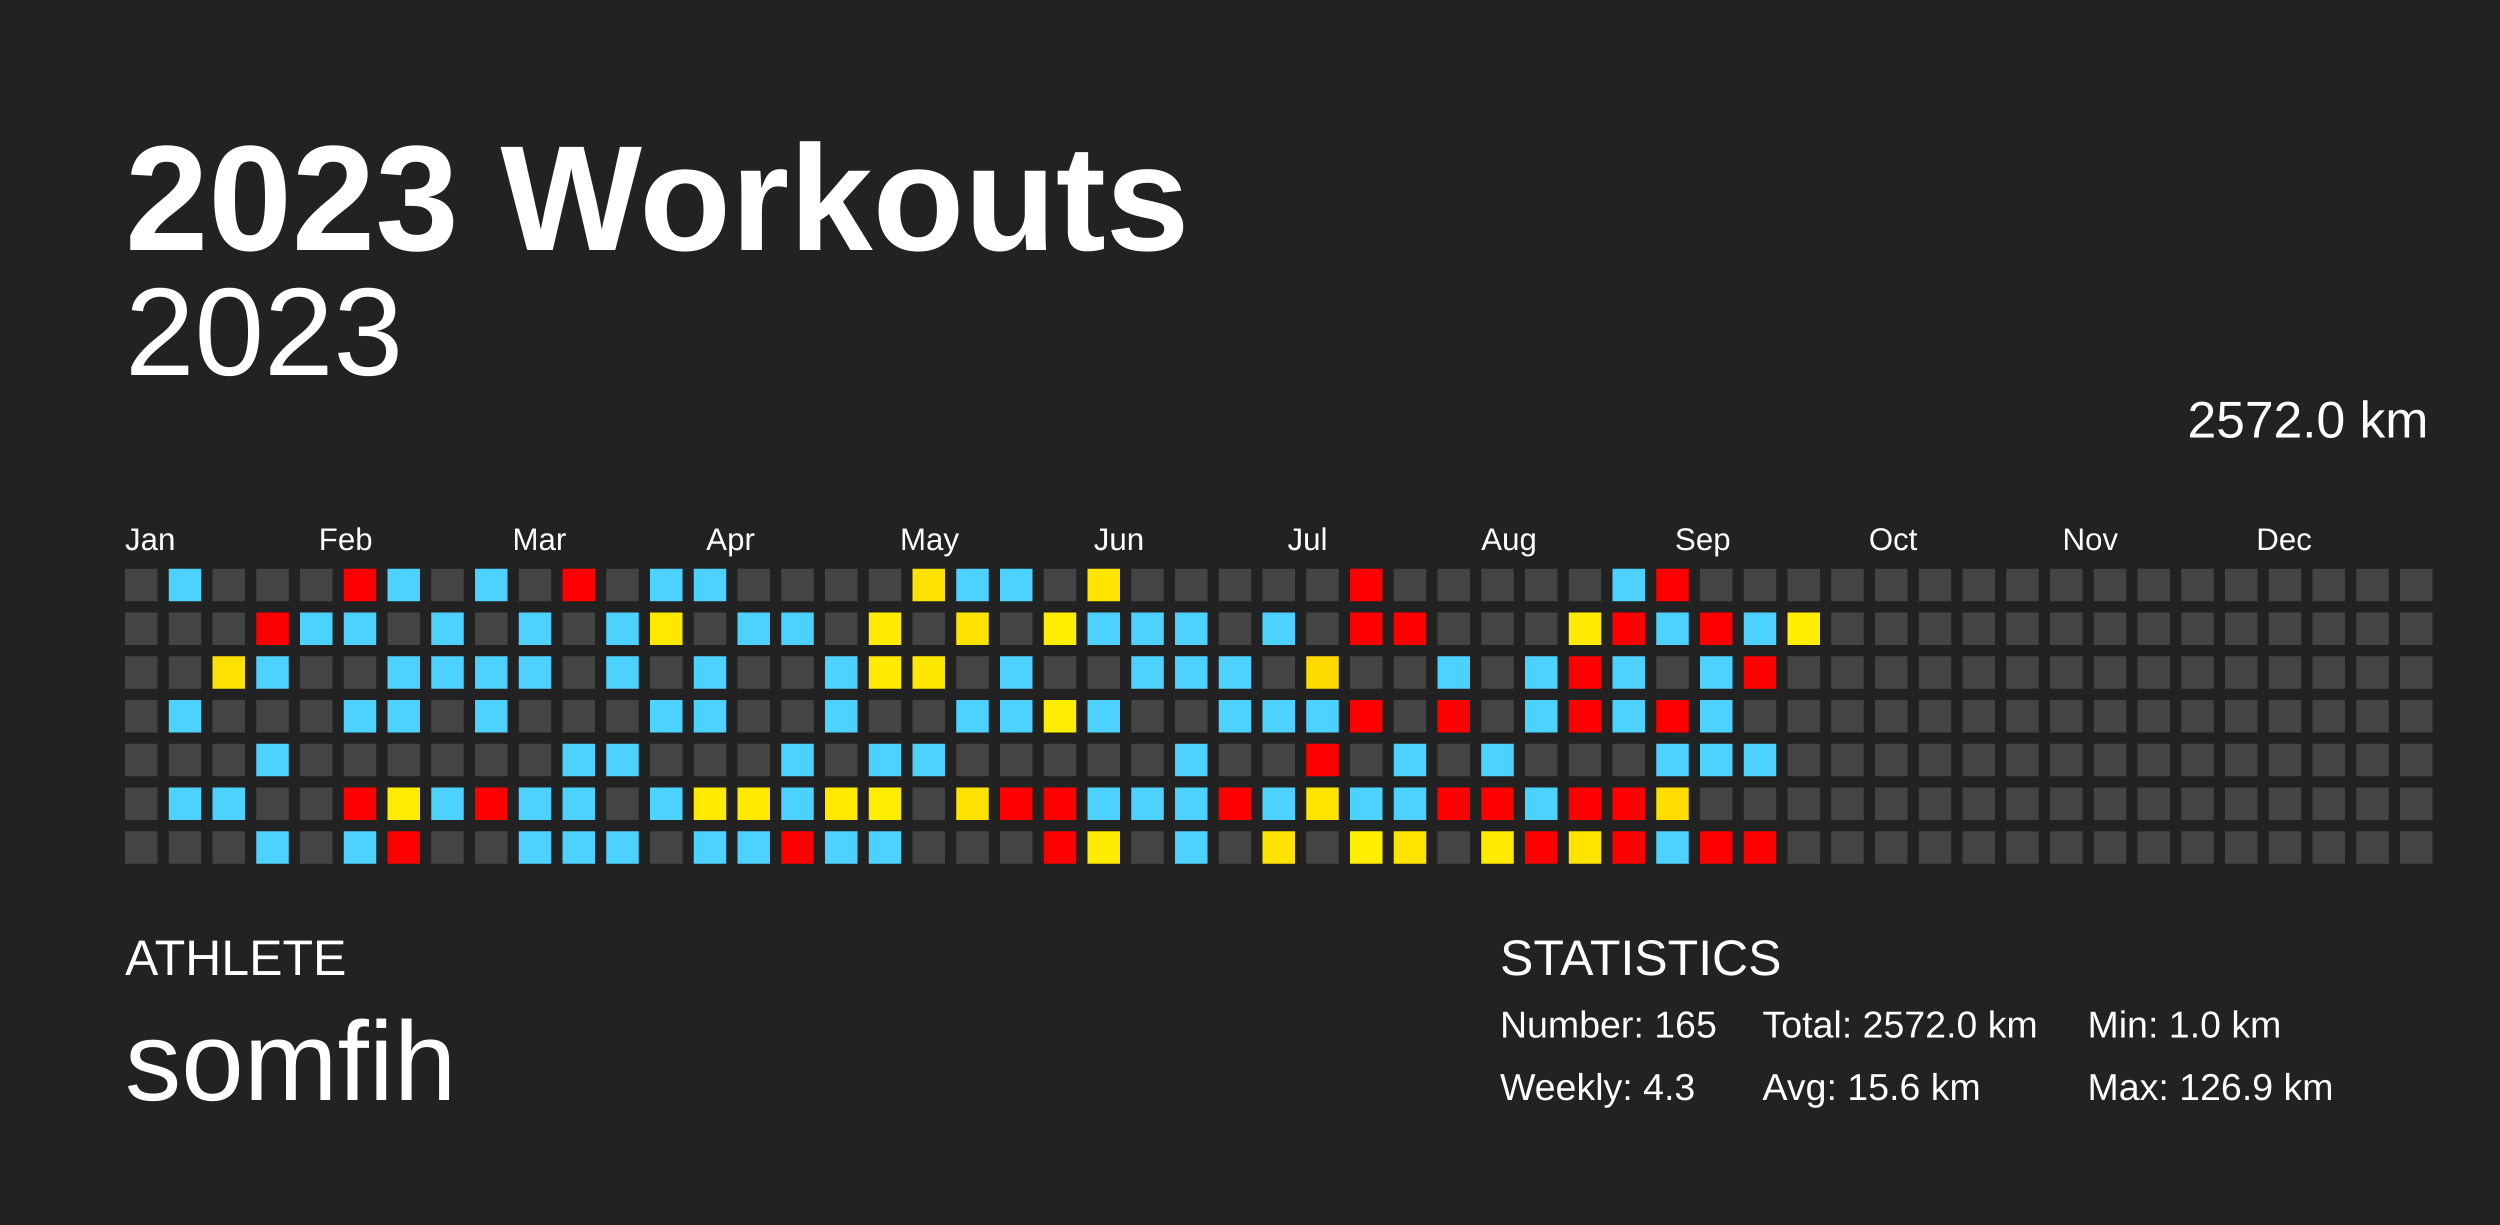
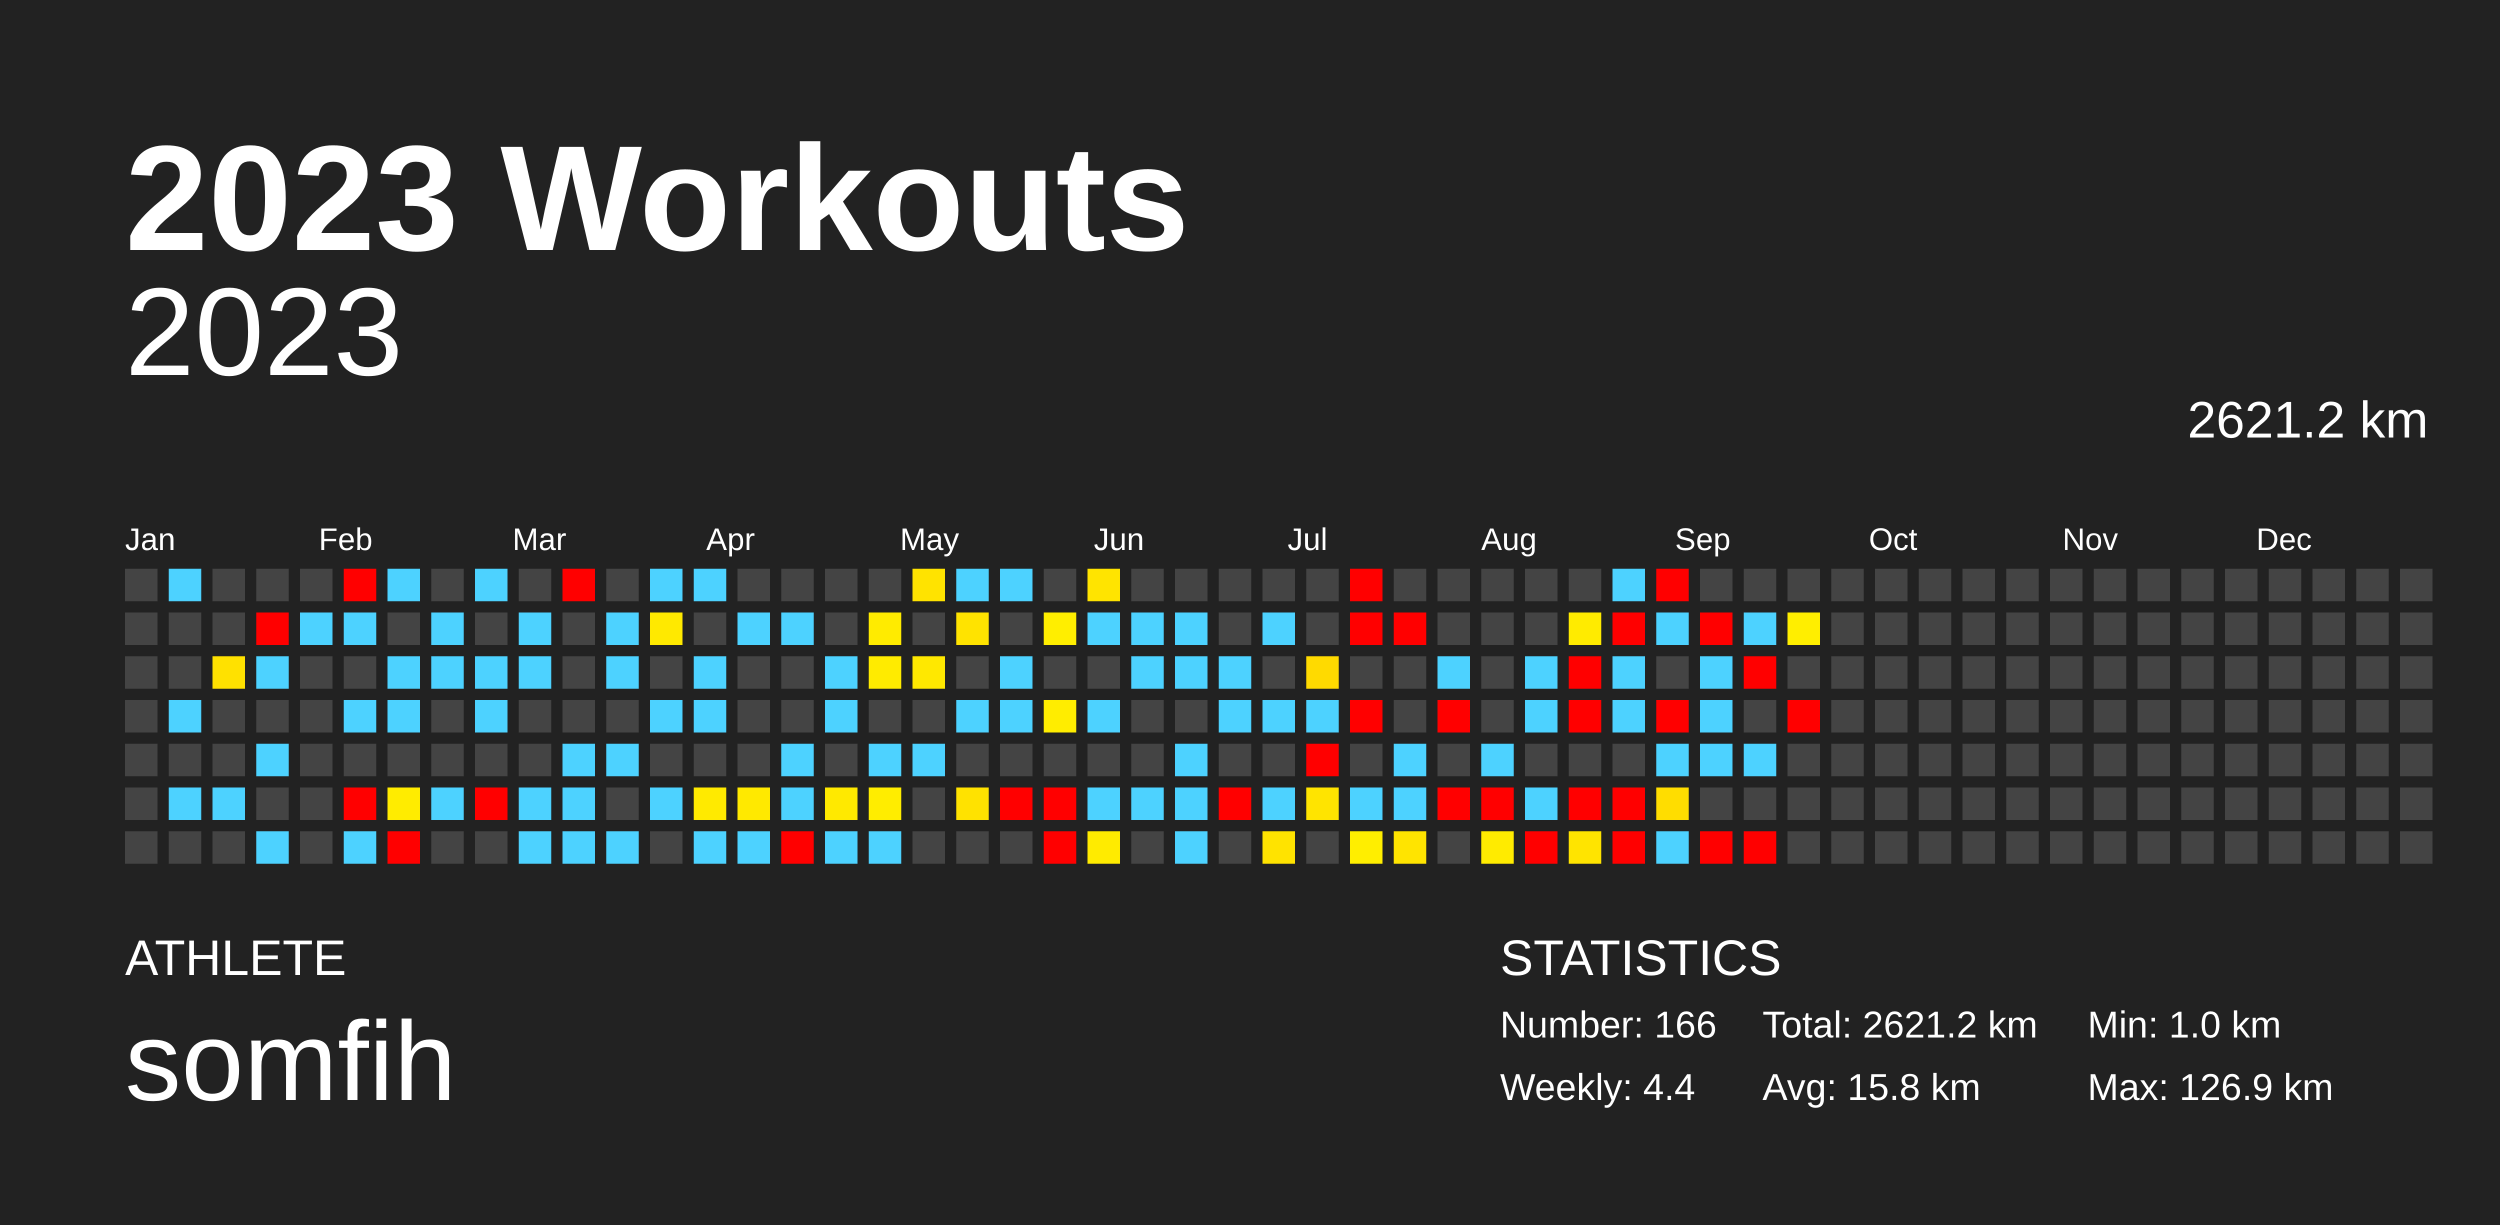
<svg xmlns="http://www.w3.org/2000/svg" baseProfile="full" height="98mm" version="1.1" viewBox="0,0,200,98" width="200mm">
  <defs />
  <rect fill="#222222" height="98" width="200" x="0" y="0" />
  <text fill="#FFFFFF" style="font-size:12px; font-family:Arial; font-weight:bold;" x="10" y="20">2023 Workouts</text>
  <text fill="#FFFFFF" style="font-size:4px; font-family:Arial" x="10" y="78">ATHLETE</text>
  <text fill="#FFFFFF" style="font-size:9px; font-family:Arial" x="10" y="88">somfih</text>
  <text fill="#FFFFFF" style="font-size:4px; font-family:Arial" x="120" y="78">STATISTICS</text>
-   <text fill="#FFFFFF" style="font-size:3px; font-family:Arial" x="120" y="83">Number: 165</text>
-   <text fill="#FFFFFF" style="font-size:3px; font-family:Arial" x="120" y="88">Weekly: 4.3</text>
-   <text fill="#FFFFFF" style="font-size:3px; font-family:Arial" x="141" y="83">Total: 2572.0 km</text>
-   <text fill="#FFFFFF" style="font-size:3px; font-family:Arial" x="141" y="88">Avg: 15.6 km</text>
+   <text fill="#FFFFFF" style="font-size:3px; font-family:Arial" x="120" y="83">Number: 166</text>
+   <text fill="#FFFFFF" style="font-size:3px; font-family:Arial" x="120" y="88">Weekly: 4.4</text>
+   <text fill="#FFFFFF" style="font-size:3px; font-family:Arial" x="141" y="83">Total: 2621.2 km</text>
+   <text fill="#FFFFFF" style="font-size:3px; font-family:Arial" x="141" y="88">Avg: 15.8 km</text>
  <text fill="#FFFFFF" style="font-size:3px; font-family:Arial" x="167" y="83">Min: 1.0 km</text>
  <text fill="#FFFFFF" style="font-size:3px; font-family:Arial" x="167" y="88">Max: 126.9 km</text>
  <text alignment-baseline="hanging" fill="#FFFFFF" style="font-size:10.0px; font-family:Arial;" x="10" y="30">2023</text>
-   <text alignment-baseline="hanging" fill="#FFFFFF" style="font-size:4.125px; font-family:Arial;" x="175" y="35">2572.0 km</text>
+   <text alignment-baseline="hanging" fill="#FFFFFF" style="font-size:4.125px; font-family:Arial;" x="175" y="35">2621.2 km</text>
  <text fill="#FFFFFF" style="font-size:2.5px; font-family:Arial" x="10.0" y="44">Jan</text>
  <text fill="#FFFFFF" style="font-size:2.5px; font-family:Arial" x="25.5" y="44">Feb</text>
  <text fill="#FFFFFF" style="font-size:2.5px; font-family:Arial" x="41.0" y="44">Mar</text>
  <text fill="#FFFFFF" style="font-size:2.5px; font-family:Arial" x="56.5" y="44">Apr</text>
  <text fill="#FFFFFF" style="font-size:2.5px; font-family:Arial" x="72.0" y="44">May</text>
  <text fill="#FFFFFF" style="font-size:2.5px; font-family:Arial" x="87.5" y="44">Jun</text>
  <text fill="#FFFFFF" style="font-size:2.5px; font-family:Arial" x="103.0" y="44">Jul</text>
  <text fill="#FFFFFF" style="font-size:2.5px; font-family:Arial" x="118.5" y="44">Aug</text>
  <text fill="#FFFFFF" style="font-size:2.5px; font-family:Arial" x="134.0" y="44">Sep</text>
  <text fill="#FFFFFF" style="font-size:2.5px; font-family:Arial" x="149.5" y="44">Oct</text>
  <text fill="#FFFFFF" style="font-size:2.5px; font-family:Arial" x="165.0" y="44">Nov</text>
  <text fill="#FFFFFF" style="font-size:2.5px; font-family:Arial" x="180.5" y="44">Dec</text>
  <rect fill="#444444" height="2.6" width="2.6" x="10.0" y="45.5" />
  <rect fill="#444444" height="2.6" width="2.6" x="10.0" y="49.0" />
  <rect fill="#444444" height="2.6" width="2.6" x="10.0" y="52.5" />
  <rect fill="#444444" height="2.6" width="2.6" x="10.0" y="56.0" />
  <rect fill="#444444" height="2.6" width="2.6" x="10.0" y="59.5" />
  <rect fill="#444444" height="2.6" width="2.6" x="10.0" y="63.0" />
  <rect fill="#444444" height="2.6" width="2.6" x="10.0" y="66.5" />
  <rect fill="#4dd2ff" height="2.6" width="2.6" x="13.5" y="45.5" />
  <rect fill="#444444" height="2.6" width="2.6" x="13.5" y="49.0" />
  <rect fill="#444444" height="2.6" width="2.6" x="13.5" y="52.5" />
  <rect fill="#4dd2ff" height="2.6" width="2.6" x="13.5" y="56.0" />
  <rect fill="#444444" height="2.6" width="2.6" x="13.5" y="59.5" />
  <rect fill="#4dd2ff" height="2.6" width="2.6" x="13.5" y="63.0" />
  <rect fill="#444444" height="2.6" width="2.6" x="13.5" y="66.5" />
  <rect fill="#444444" height="2.6" width="2.6" x="17.0" y="45.5" />
  <rect fill="#444444" height="2.6" width="2.6" x="17.0" y="49.0" />
  <rect fill="#ffe100" height="2.6" width="2.6" x="17.0" y="52.5" />
  <rect fill="#444444" height="2.6" width="2.6" x="17.0" y="56.0" />
  <rect fill="#444444" height="2.6" width="2.6" x="17.0" y="59.5" />
  <rect fill="#4dd2ff" height="2.6" width="2.6" x="17.0" y="63.0" />
  <rect fill="#444444" height="2.6" width="2.6" x="17.0" y="66.5" />
  <rect fill="#444444" height="2.6" width="2.6" x="20.5" y="45.5" />
  <rect fill="red" height="2.6" width="2.6" x="20.5" y="49.0" />
  <rect fill="#4dd2ff" height="2.6" width="2.6" x="20.5" y="52.5" />
  <rect fill="#444444" height="2.6" width="2.6" x="20.5" y="56.0" />
  <rect fill="#4dd2ff" height="2.6" width="2.6" x="20.5" y="59.5" />
  <rect fill="#444444" height="2.6" width="2.6" x="20.5" y="63.0" />
  <rect fill="#4dd2ff" height="2.6" width="2.6" x="20.5" y="66.5" />
  <rect fill="#444444" height="2.6" width="2.6" x="24.0" y="45.5" />
  <rect fill="#4dd2ff" height="2.6" width="2.6" x="24.0" y="49.0" />
  <rect fill="#444444" height="2.6" width="2.6" x="24.0" y="52.5" />
  <rect fill="#444444" height="2.6" width="2.6" x="24.0" y="56.0" />
  <rect fill="#444444" height="2.6" width="2.6" x="24.0" y="59.5" />
  <rect fill="#444444" height="2.6" width="2.6" x="24.0" y="63.0" />
  <rect fill="#444444" height="2.6" width="2.6" x="24.0" y="66.5" />
  <rect fill="red" height="2.6" width="2.6" x="27.5" y="45.5" />
  <rect fill="#4dd2ff" height="2.6" width="2.6" x="27.5" y="49.0" />
  <rect fill="#444444" height="2.6" width="2.6" x="27.5" y="52.5" />
  <rect fill="#4dd2ff" height="2.6" width="2.6" x="27.5" y="56.0" />
  <rect fill="#444444" height="2.6" width="2.6" x="27.5" y="59.5" />
  <rect fill="red" height="2.6" width="2.6" x="27.5" y="63.0" />
  <rect fill="#4dd2ff" height="2.6" width="2.6" x="27.5" y="66.5" />
  <rect fill="#4dd2ff" height="2.6" width="2.6" x="31.0" y="45.5" />
  <rect fill="#444444" height="2.6" width="2.6" x="31.0" y="49.0" />
  <rect fill="#4dd2ff" height="2.6" width="2.6" x="31.0" y="52.5" />
  <rect fill="#4dd2ff" height="2.6" width="2.6" x="31.0" y="56.0" />
  <rect fill="#444444" height="2.6" width="2.6" x="31.0" y="59.5" />
  <rect fill="#ffec00" height="2.6" width="2.6" x="31.0" y="63.0" />
  <rect fill="red" height="2.6" width="2.6" x="31.0" y="66.5" />
  <rect fill="#444444" height="2.6" width="2.6" x="34.5" y="45.5" />
  <rect fill="#4dd2ff" height="2.6" width="2.6" x="34.5" y="49.0" />
  <rect fill="#4dd2ff" height="2.6" width="2.6" x="34.5" y="52.5" />
  <rect fill="#444444" height="2.6" width="2.6" x="34.5" y="56.0" />
  <rect fill="#444444" height="2.6" width="2.6" x="34.5" y="59.5" />
  <rect fill="#4dd2ff" height="2.6" width="2.6" x="34.5" y="63.0" />
  <rect fill="#444444" height="2.6" width="2.6" x="34.5" y="66.5" />
  <rect fill="#4dd2ff" height="2.6" width="2.6" x="38.0" y="45.5" />
  <rect fill="#444444" height="2.6" width="2.6" x="38.0" y="49.0" />
  <rect fill="#4dd2ff" height="2.6" width="2.6" x="38.0" y="52.5" />
  <rect fill="#4dd2ff" height="2.6" width="2.6" x="38.0" y="56.0" />
  <rect fill="#444444" height="2.6" width="2.6" x="38.0" y="59.5" />
  <rect fill="red" height="2.6" width="2.6" x="38.0" y="63.0" />
  <rect fill="#444444" height="2.6" width="2.6" x="38.0" y="66.5" />
  <rect fill="#444444" height="2.6" width="2.6" x="41.5" y="45.5" />
  <rect fill="#4dd2ff" height="2.6" width="2.6" x="41.5" y="49.0" />
  <rect fill="#4dd2ff" height="2.6" width="2.6" x="41.5" y="52.5" />
  <rect fill="#444444" height="2.6" width="2.6" x="41.5" y="56.0" />
  <rect fill="#444444" height="2.6" width="2.6" x="41.5" y="59.5" />
  <rect fill="#4dd2ff" height="2.6" width="2.6" x="41.5" y="63.0" />
  <rect fill="#4dd2ff" height="2.6" width="2.6" x="41.5" y="66.5" />
  <rect fill="red" height="2.6" width="2.6" x="45.0" y="45.5" />
  <rect fill="#444444" height="2.6" width="2.6" x="45.0" y="49.0" />
  <rect fill="#444444" height="2.6" width="2.6" x="45.0" y="52.5" />
  <rect fill="#444444" height="2.6" width="2.6" x="45.0" y="56.0" />
  <rect fill="#4dd2ff" height="2.6" width="2.6" x="45.0" y="59.5" />
  <rect fill="#4dd2ff" height="2.6" width="2.6" x="45.0" y="63.0" />
  <rect fill="#4dd2ff" height="2.6" width="2.6" x="45.0" y="66.5" />
  <rect fill="#444444" height="2.6" width="2.6" x="48.5" y="45.5" />
  <rect fill="#4dd2ff" height="2.6" width="2.6" x="48.5" y="49.0" />
  <rect fill="#4dd2ff" height="2.6" width="2.6" x="48.5" y="52.5" />
  <rect fill="#444444" height="2.6" width="2.6" x="48.5" y="56.0" />
  <rect fill="#4dd2ff" height="2.6" width="2.6" x="48.5" y="59.5" />
  <rect fill="#444444" height="2.6" width="2.6" x="48.5" y="63.0" />
  <rect fill="#4dd2ff" height="2.6" width="2.6" x="48.5" y="66.5" />
  <rect fill="#4dd2ff" height="2.6" width="2.6" x="52.0" y="45.5" />
  <rect fill="#ffe900" height="2.6" width="2.6" x="52.0" y="49.0" />
  <rect fill="#444444" height="2.6" width="2.6" x="52.0" y="52.5" />
  <rect fill="#4dd2ff" height="2.6" width="2.6" x="52.0" y="56.0" />
  <rect fill="#444444" height="2.6" width="2.6" x="52.0" y="59.5" />
  <rect fill="#4dd2ff" height="2.6" width="2.6" x="52.0" y="63.0" />
  <rect fill="#444444" height="2.6" width="2.6" x="52.0" y="66.5" />
  <rect fill="#4dd2ff" height="2.6" width="2.6" x="55.5" y="45.5" />
  <rect fill="#444444" height="2.6" width="2.6" x="55.5" y="49.0" />
  <rect fill="#4dd2ff" height="2.6" width="2.6" x="55.5" y="52.5" />
  <rect fill="#4dd2ff" height="2.6" width="2.6" x="55.5" y="56.0" />
  <rect fill="#444444" height="2.6" width="2.6" x="55.5" y="59.5" />
  <rect fill="#ffea00" height="2.6" width="2.6" x="55.5" y="63.0" />
  <rect fill="#4dd2ff" height="2.6" width="2.6" x="55.5" y="66.5" />
  <rect fill="#444444" height="2.6" width="2.6" x="59.0" y="45.5" />
  <rect fill="#4dd2ff" height="2.6" width="2.6" x="59.0" y="49.0" />
  <rect fill="#444444" height="2.6" width="2.6" x="59.0" y="52.5" />
  <rect fill="#444444" height="2.6" width="2.6" x="59.0" y="56.0" />
  <rect fill="#444444" height="2.6" width="2.6" x="59.0" y="59.5" />
  <rect fill="#ffe900" height="2.6" width="2.6" x="59.0" y="63.0" />
  <rect fill="#4dd2ff" height="2.6" width="2.6" x="59.0" y="66.5" />
  <rect fill="#444444" height="2.6" width="2.6" x="62.5" y="45.5" />
  <rect fill="#4dd2ff" height="2.6" width="2.6" x="62.5" y="49.0" />
  <rect fill="#444444" height="2.6" width="2.6" x="62.5" y="52.5" />
  <rect fill="#444444" height="2.6" width="2.6" x="62.5" y="56.0" />
  <rect fill="#4dd2ff" height="2.6" width="2.6" x="62.5" y="59.5" />
  <rect fill="#4dd2ff" height="2.6" width="2.6" x="62.5" y="63.0" />
  <rect fill="red" height="2.6" width="2.6" x="62.5" y="66.5" />
  <rect fill="#444444" height="2.6" width="2.6" x="66.0" y="45.5" />
  <rect fill="#444444" height="2.6" width="2.6" x="66.0" y="49.0" />
  <rect fill="#4dd2ff" height="2.6" width="2.6" x="66.0" y="52.5" />
  <rect fill="#4dd2ff" height="2.6" width="2.6" x="66.0" y="56.0" />
  <rect fill="#444444" height="2.6" width="2.6" x="66.0" y="59.5" />
  <rect fill="#ffe900" height="2.6" width="2.6" x="66.0" y="63.0" />
  <rect fill="#4dd2ff" height="2.6" width="2.6" x="66.0" y="66.5" />
  <rect fill="#444444" height="2.6" width="2.6" x="69.5" y="45.5" />
  <rect fill="#ffeb00" height="2.6" width="2.6" x="69.5" y="49.0" />
  <rect fill="#ffeb00" height="2.6" width="2.6" x="69.5" y="52.5" />
  <rect fill="#444444" height="2.6" width="2.6" x="69.5" y="56.0" />
  <rect fill="#4dd2ff" height="2.6" width="2.6" x="69.5" y="59.5" />
  <rect fill="#ffed00" height="2.6" width="2.6" x="69.5" y="63.0" />
  <rect fill="#4dd2ff" height="2.6" width="2.6" x="69.5" y="66.5" />
  <rect fill="#ffe300" height="2.6" width="2.6" x="73.0" y="45.5" />
  <rect fill="#444444" height="2.6" width="2.6" x="73.0" y="49.0" />
  <rect fill="#ffe800" height="2.6" width="2.6" x="73.0" y="52.5" />
  <rect fill="#444444" height="2.6" width="2.6" x="73.0" y="56.0" />
  <rect fill="#4dd2ff" height="2.6" width="2.6" x="73.0" y="59.5" />
  <rect fill="#444444" height="2.6" width="2.6" x="73.0" y="63.0" />
  <rect fill="#444444" height="2.6" width="2.6" x="73.0" y="66.5" />
  <rect fill="#4dd2ff" height="2.6" width="2.6" x="76.5" y="45.5" />
  <rect fill="#ffe300" height="2.6" width="2.6" x="76.5" y="49.0" />
  <rect fill="#444444" height="2.6" width="2.6" x="76.5" y="52.5" />
  <rect fill="#4dd2ff" height="2.6" width="2.6" x="76.5" y="56.0" />
  <rect fill="#444444" height="2.6" width="2.6" x="76.5" y="59.5" />
  <rect fill="#ffe200" height="2.6" width="2.6" x="76.5" y="63.0" />
  <rect fill="#444444" height="2.6" width="2.6" x="76.5" y="66.5" />
  <rect fill="#4dd2ff" height="2.6" width="2.6" x="80.0" y="45.5" />
  <rect fill="#444444" height="2.6" width="2.6" x="80.0" y="49.0" />
  <rect fill="#4dd2ff" height="2.6" width="2.6" x="80.0" y="52.5" />
  <rect fill="#4dd2ff" height="2.6" width="2.6" x="80.0" y="56.0" />
  <rect fill="#444444" height="2.6" width="2.6" x="80.0" y="59.5" />
  <rect fill="red" height="2.6" width="2.6" x="80.0" y="63.0" />
  <rect fill="#444444" height="2.6" width="2.6" x="80.0" y="66.5" />
  <rect fill="#444444" height="2.6" width="2.6" x="83.5" y="45.5" />
  <rect fill="#ffee00" height="2.6" width="2.6" x="83.5" y="49.0" />
  <rect fill="#444444" height="2.6" width="2.6" x="83.5" y="52.5" />
  <rect fill="#ffed00" height="2.6" width="2.6" x="83.5" y="56.0" />
  <rect fill="#444444" height="2.6" width="2.6" x="83.5" y="59.5" />
  <rect fill="red" height="2.6" width="2.6" x="83.5" y="63.0" />
  <rect fill="red" height="2.6" width="2.6" x="83.5" y="66.5" />
  <rect fill="#ffe400" height="2.6" width="2.6" x="87.0" y="45.5" />
  <rect fill="#4dd2ff" height="2.6" width="2.6" x="87.0" y="49.0" />
  <rect fill="#444444" height="2.6" width="2.6" x="87.0" y="52.5" />
  <rect fill="#4dd2ff" height="2.6" width="2.6" x="87.0" y="56.0" />
  <rect fill="#444444" height="2.6" width="2.6" x="87.0" y="59.5" />
  <rect fill="#4dd2ff" height="2.6" width="2.6" x="87.0" y="63.0" />
  <rect fill="#ffeb00" height="2.6" width="2.6" x="87.0" y="66.5" />
  <rect fill="#444444" height="2.6" width="2.6" x="90.5" y="45.5" />
  <rect fill="#4dd2ff" height="2.6" width="2.6" x="90.5" y="49.0" />
  <rect fill="#4dd2ff" height="2.6" width="2.6" x="90.5" y="52.5" />
  <rect fill="#444444" height="2.6" width="2.6" x="90.5" y="56.0" />
  <rect fill="#444444" height="2.6" width="2.6" x="90.5" y="59.5" />
  <rect fill="#4dd2ff" height="2.6" width="2.6" x="90.5" y="63.0" />
  <rect fill="#444444" height="2.6" width="2.6" x="90.5" y="66.5" />
  <rect fill="#444444" height="2.6" width="2.6" x="94.0" y="45.5" />
  <rect fill="#4dd2ff" height="2.6" width="2.6" x="94.0" y="49.0" />
  <rect fill="#4dd2ff" height="2.6" width="2.6" x="94.0" y="52.5" />
  <rect fill="#444444" height="2.6" width="2.6" x="94.0" y="56.0" />
  <rect fill="#4dd2ff" height="2.6" width="2.6" x="94.0" y="59.5" />
  <rect fill="#4dd2ff" height="2.6" width="2.6" x="94.0" y="63.0" />
  <rect fill="#4dd2ff" height="2.6" width="2.6" x="94.0" y="66.5" />
  <rect fill="#444444" height="2.6" width="2.6" x="97.5" y="45.5" />
  <rect fill="#444444" height="2.6" width="2.6" x="97.5" y="49.0" />
  <rect fill="#4dd2ff" height="2.6" width="2.6" x="97.5" y="52.5" />
  <rect fill="#4dd2ff" height="2.6" width="2.6" x="97.5" y="56.0" />
  <rect fill="#444444" height="2.6" width="2.6" x="97.5" y="59.5" />
  <rect fill="red" height="2.6" width="2.6" x="97.5" y="63.0" />
  <rect fill="#444444" height="2.6" width="2.6" x="97.5" y="66.5" />
  <rect fill="#444444" height="2.6" width="2.6" x="101.0" y="45.5" />
  <rect fill="#4dd2ff" height="2.6" width="2.6" x="101.0" y="49.0" />
  <rect fill="#444444" height="2.6" width="2.6" x="101.0" y="52.5" />
  <rect fill="#4dd2ff" height="2.6" width="2.6" x="101.0" y="56.0" />
  <rect fill="#444444" height="2.6" width="2.6" x="101.0" y="59.5" />
  <rect fill="#4dd2ff" height="2.6" width="2.6" x="101.0" y="63.0" />
  <rect fill="#ffe300" height="2.6" width="2.6" x="101.0" y="66.5" />
  <rect fill="#444444" height="2.6" width="2.6" x="104.5" y="45.5" />
  <rect fill="#444444" height="2.6" width="2.6" x="104.5" y="49.0" />
  <rect fill="#ffda00" height="2.6" width="2.6" x="104.5" y="52.5" />
  <rect fill="#4dd2ff" height="2.6" width="2.6" x="104.5" y="56.0" />
  <rect fill="red" height="2.6" width="2.6" x="104.5" y="59.5" />
  <rect fill="#ffe400" height="2.6" width="2.6" x="104.5" y="63.0" />
  <rect fill="#444444" height="2.6" width="2.6" x="104.5" y="66.5" />
  <rect fill="red" height="2.6" width="2.6" x="108.0" y="45.5" />
  <rect fill="red" height="2.6" width="2.6" x="108.0" y="49.0" />
  <rect fill="#444444" height="2.6" width="2.6" x="108.0" y="52.5" />
  <rect fill="red" height="2.6" width="2.6" x="108.0" y="56.0" />
  <rect fill="#444444" height="2.6" width="2.6" x="108.0" y="59.5" />
  <rect fill="#4dd2ff" height="2.6" width="2.6" x="108.0" y="63.0" />
  <rect fill="#ffee00" height="2.6" width="2.6" x="108.0" y="66.5" />
  <rect fill="#444444" height="2.6" width="2.6" x="111.5" y="45.5" />
  <rect fill="red" height="2.6" width="2.6" x="111.5" y="49.0" />
  <rect fill="#444444" height="2.6" width="2.6" x="111.5" y="52.5" />
  <rect fill="#444444" height="2.6" width="2.6" x="111.5" y="56.0" />
  <rect fill="#4dd2ff" height="2.6" width="2.6" x="111.5" y="59.5" />
  <rect fill="#4dd2ff" height="2.6" width="2.6" x="111.5" y="63.0" />
  <rect fill="#ffe400" height="2.6" width="2.6" x="111.5" y="66.5" />
  <rect fill="#444444" height="2.6" width="2.6" x="115.0" y="45.5" />
  <rect fill="#444444" height="2.6" width="2.6" x="115.0" y="49.0" />
  <rect fill="#4dd2ff" height="2.6" width="2.6" x="115.0" y="52.5" />
  <rect fill="red" height="2.6" width="2.6" x="115.0" y="56.0" />
  <rect fill="#444444" height="2.6" width="2.6" x="115.0" y="59.5" />
  <rect fill="red" height="2.6" width="2.6" x="115.0" y="63.0" />
  <rect fill="#444444" height="2.6" width="2.6" x="115.0" y="66.5" />
  <rect fill="#444444" height="2.6" width="2.6" x="118.5" y="45.5" />
  <rect fill="#444444" height="2.6" width="2.6" x="118.5" y="49.0" />
  <rect fill="#444444" height="2.6" width="2.6" x="118.5" y="52.5" />
  <rect fill="#444444" height="2.6" width="2.6" x="118.5" y="56.0" />
  <rect fill="#4dd2ff" height="2.6" width="2.6" x="118.5" y="59.5" />
  <rect fill="red" height="2.6" width="2.6" x="118.5" y="63.0" />
  <rect fill="#ffeb00" height="2.6" width="2.6" x="118.5" y="66.5" />
  <rect fill="#444444" height="2.6" width="2.6" x="122.0" y="45.5" />
  <rect fill="#444444" height="2.6" width="2.6" x="122.0" y="49.0" />
  <rect fill="#4dd2ff" height="2.6" width="2.6" x="122.0" y="52.5" />
  <rect fill="#4dd2ff" height="2.6" width="2.6" x="122.0" y="56.0" />
  <rect fill="#444444" height="2.6" width="2.6" x="122.0" y="59.5" />
  <rect fill="#4dd2ff" height="2.6" width="2.6" x="122.0" y="63.0" />
  <rect fill="red" height="2.6" width="2.6" x="122.0" y="66.5" />
  <rect fill="#444444" height="2.6" width="2.6" x="125.5" y="45.5" />
  <rect fill="#ffeb00" height="2.6" width="2.6" x="125.5" y="49.0" />
  <rect fill="red" height="2.6" width="2.6" x="125.5" y="52.5" />
  <rect fill="red" height="2.6" width="2.6" x="125.5" y="56.0" />
  <rect fill="#444444" height="2.6" width="2.6" x="125.5" y="59.5" />
  <rect fill="red" height="2.6" width="2.6" x="125.5" y="63.0" />
  <rect fill="#ffe400" height="2.6" width="2.6" x="125.5" y="66.5" />
  <rect fill="#4dd2ff" height="2.6" width="2.6" x="129.0" y="45.5" />
  <rect fill="red" height="2.6" width="2.6" x="129.0" y="49.0" />
  <rect fill="#4dd2ff" height="2.6" width="2.6" x="129.0" y="52.5" />
  <rect fill="#4dd2ff" height="2.6" width="2.6" x="129.0" y="56.0" />
  <rect fill="#444444" height="2.6" width="2.6" x="129.0" y="59.5" />
  <rect fill="red" height="2.6" width="2.6" x="129.0" y="63.0" />
  <rect fill="red" height="2.6" width="2.6" x="129.0" y="66.5" />
  <rect fill="red" height="2.6" width="2.6" x="132.5" y="45.5" />
  <rect fill="#4dd2ff" height="2.6" width="2.6" x="132.5" y="49.0" />
  <rect fill="#444444" height="2.6" width="2.6" x="132.5" y="52.5" />
  <rect fill="red" height="2.6" width="2.6" x="132.5" y="56.0" />
  <rect fill="#4dd2ff" height="2.6" width="2.6" x="132.5" y="59.5" />
  <rect fill="#ffdd00" height="2.6" width="2.6" x="132.5" y="63.0" />
  <rect fill="#4dd2ff" height="2.6" width="2.6" x="132.5" y="66.5" />
  <rect fill="#444444" height="2.6" width="2.6" x="136.0" y="45.5" />
  <rect fill="red" height="2.6" width="2.6" x="136.0" y="49.0" />
  <rect fill="#4dd2ff" height="2.6" width="2.6" x="136.0" y="52.5" />
  <rect fill="#4dd2ff" height="2.6" width="2.6" x="136.0" y="56.0" />
  <rect fill="#4dd2ff" height="2.6" width="2.6" x="136.0" y="59.5" />
  <rect fill="#444444" height="2.6" width="2.6" x="136.0" y="63.0" />
  <rect fill="red" height="2.6" width="2.6" x="136.0" y="66.5" />
  <rect fill="#444444" height="2.6" width="2.6" x="139.5" y="45.5" />
  <rect fill="#4dd2ff" height="2.6" width="2.6" x="139.5" y="49.0" />
  <rect fill="red" height="2.6" width="2.6" x="139.5" y="52.5" />
  <rect fill="#444444" height="2.6" width="2.6" x="139.5" y="56.0" />
  <rect fill="#4dd2ff" height="2.6" width="2.6" x="139.5" y="59.5" />
  <rect fill="#444444" height="2.6" width="2.6" x="139.5" y="63.0" />
  <rect fill="red" height="2.6" width="2.6" x="139.5" y="66.5" />
  <rect fill="#444444" height="2.6" width="2.6" x="143.0" y="45.5" />
  <rect fill="#ffee00" height="2.6" width="2.6" x="143.0" y="49.0" />
  <rect fill="#444444" height="2.6" width="2.6" x="143.0" y="52.5" />
-   <rect fill="#444444" height="2.6" width="2.6" x="143.0" y="56.0" />
+   <rect fill="red" height="2.6" width="2.6" x="143.0" y="56.0" />
  <rect fill="#444444" height="2.6" width="2.6" x="143.0" y="59.5" />
  <rect fill="#444444" height="2.6" width="2.6" x="143.0" y="63.0" />
  <rect fill="#444444" height="2.6" width="2.6" x="143.0" y="66.5" />
  <rect fill="#444444" height="2.6" width="2.6" x="146.5" y="45.5" />
  <rect fill="#444444" height="2.6" width="2.6" x="146.5" y="49.0" />
  <rect fill="#444444" height="2.6" width="2.6" x="146.5" y="52.5" />
  <rect fill="#444444" height="2.6" width="2.6" x="146.5" y="56.0" />
  <rect fill="#444444" height="2.6" width="2.6" x="146.5" y="59.5" />
  <rect fill="#444444" height="2.6" width="2.6" x="146.5" y="63.0" />
  <rect fill="#444444" height="2.6" width="2.6" x="146.5" y="66.5" />
  <rect fill="#444444" height="2.6" width="2.6" x="150.0" y="45.5" />
  <rect fill="#444444" height="2.6" width="2.6" x="150.0" y="49.0" />
  <rect fill="#444444" height="2.6" width="2.6" x="150.0" y="52.5" />
  <rect fill="#444444" height="2.6" width="2.6" x="150.0" y="56.0" />
  <rect fill="#444444" height="2.6" width="2.6" x="150.0" y="59.5" />
  <rect fill="#444444" height="2.6" width="2.6" x="150.0" y="63.0" />
  <rect fill="#444444" height="2.6" width="2.6" x="150.0" y="66.5" />
  <rect fill="#444444" height="2.6" width="2.6" x="153.5" y="45.5" />
  <rect fill="#444444" height="2.6" width="2.6" x="153.5" y="49.0" />
  <rect fill="#444444" height="2.6" width="2.6" x="153.5" y="52.5" />
  <rect fill="#444444" height="2.6" width="2.6" x="153.5" y="56.0" />
  <rect fill="#444444" height="2.6" width="2.6" x="153.5" y="59.5" />
  <rect fill="#444444" height="2.6" width="2.6" x="153.5" y="63.0" />
  <rect fill="#444444" height="2.6" width="2.6" x="153.5" y="66.5" />
  <rect fill="#444444" height="2.6" width="2.6" x="157.0" y="45.5" />
  <rect fill="#444444" height="2.6" width="2.6" x="157.0" y="49.0" />
  <rect fill="#444444" height="2.6" width="2.6" x="157.0" y="52.5" />
  <rect fill="#444444" height="2.6" width="2.6" x="157.0" y="56.0" />
  <rect fill="#444444" height="2.6" width="2.6" x="157.0" y="59.5" />
  <rect fill="#444444" height="2.6" width="2.6" x="157.0" y="63.0" />
  <rect fill="#444444" height="2.6" width="2.6" x="157.0" y="66.5" />
  <rect fill="#444444" height="2.6" width="2.6" x="160.5" y="45.5" />
  <rect fill="#444444" height="2.6" width="2.6" x="160.5" y="49.0" />
  <rect fill="#444444" height="2.6" width="2.6" x="160.5" y="52.5" />
  <rect fill="#444444" height="2.6" width="2.6" x="160.5" y="56.0" />
  <rect fill="#444444" height="2.6" width="2.6" x="160.5" y="59.5" />
  <rect fill="#444444" height="2.6" width="2.6" x="160.5" y="63.0" />
  <rect fill="#444444" height="2.6" width="2.6" x="160.5" y="66.5" />
  <rect fill="#444444" height="2.6" width="2.6" x="164.0" y="45.5" />
  <rect fill="#444444" height="2.6" width="2.6" x="164.0" y="49.0" />
  <rect fill="#444444" height="2.6" width="2.6" x="164.0" y="52.5" />
  <rect fill="#444444" height="2.6" width="2.6" x="164.0" y="56.0" />
  <rect fill="#444444" height="2.6" width="2.6" x="164.0" y="59.5" />
  <rect fill="#444444" height="2.6" width="2.6" x="164.0" y="63.0" />
  <rect fill="#444444" height="2.6" width="2.6" x="164.0" y="66.5" />
  <rect fill="#444444" height="2.6" width="2.6" x="167.5" y="45.5" />
  <rect fill="#444444" height="2.6" width="2.6" x="167.5" y="49.0" />
  <rect fill="#444444" height="2.6" width="2.6" x="167.5" y="52.5" />
  <rect fill="#444444" height="2.6" width="2.6" x="167.5" y="56.0" />
  <rect fill="#444444" height="2.6" width="2.6" x="167.5" y="59.5" />
  <rect fill="#444444" height="2.6" width="2.6" x="167.5" y="63.0" />
  <rect fill="#444444" height="2.6" width="2.6" x="167.5" y="66.5" />
  <rect fill="#444444" height="2.6" width="2.6" x="171.0" y="45.5" />
  <rect fill="#444444" height="2.6" width="2.6" x="171.0" y="49.0" />
  <rect fill="#444444" height="2.6" width="2.6" x="171.0" y="52.5" />
  <rect fill="#444444" height="2.6" width="2.6" x="171.0" y="56.0" />
  <rect fill="#444444" height="2.6" width="2.6" x="171.0" y="59.5" />
  <rect fill="#444444" height="2.6" width="2.6" x="171.0" y="63.0" />
  <rect fill="#444444" height="2.6" width="2.6" x="171.0" y="66.5" />
  <rect fill="#444444" height="2.6" width="2.6" x="174.5" y="45.5" />
  <rect fill="#444444" height="2.6" width="2.6" x="174.5" y="49.0" />
  <rect fill="#444444" height="2.6" width="2.6" x="174.5" y="52.5" />
  <rect fill="#444444" height="2.6" width="2.6" x="174.5" y="56.0" />
  <rect fill="#444444" height="2.6" width="2.6" x="174.5" y="59.5" />
  <rect fill="#444444" height="2.6" width="2.6" x="174.5" y="63.0" />
  <rect fill="#444444" height="2.6" width="2.6" x="174.5" y="66.5" />
  <rect fill="#444444" height="2.6" width="2.6" x="178.0" y="45.5" />
  <rect fill="#444444" height="2.6" width="2.6" x="178.0" y="49.0" />
  <rect fill="#444444" height="2.6" width="2.6" x="178.0" y="52.5" />
  <rect fill="#444444" height="2.6" width="2.6" x="178.0" y="56.0" />
  <rect fill="#444444" height="2.6" width="2.6" x="178.0" y="59.5" />
  <rect fill="#444444" height="2.6" width="2.6" x="178.0" y="63.0" />
  <rect fill="#444444" height="2.6" width="2.6" x="178.0" y="66.5" />
  <rect fill="#444444" height="2.6" width="2.6" x="181.5" y="45.5" />
  <rect fill="#444444" height="2.6" width="2.6" x="181.5" y="49.0" />
  <rect fill="#444444" height="2.6" width="2.6" x="181.5" y="52.5" />
  <rect fill="#444444" height="2.6" width="2.6" x="181.5" y="56.0" />
  <rect fill="#444444" height="2.6" width="2.6" x="181.5" y="59.5" />
  <rect fill="#444444" height="2.6" width="2.6" x="181.5" y="63.0" />
  <rect fill="#444444" height="2.6" width="2.6" x="181.5" y="66.5" />
  <rect fill="#444444" height="2.6" width="2.6" x="185.0" y="45.5" />
  <rect fill="#444444" height="2.6" width="2.6" x="185.0" y="49.0" />
  <rect fill="#444444" height="2.6" width="2.6" x="185.0" y="52.5" />
  <rect fill="#444444" height="2.6" width="2.6" x="185.0" y="56.0" />
  <rect fill="#444444" height="2.6" width="2.6" x="185.0" y="59.5" />
  <rect fill="#444444" height="2.6" width="2.6" x="185.0" y="63.0" />
  <rect fill="#444444" height="2.6" width="2.6" x="185.0" y="66.5" />
  <rect fill="#444444" height="2.6" width="2.6" x="188.5" y="45.5" />
  <rect fill="#444444" height="2.6" width="2.6" x="188.5" y="49.0" />
  <rect fill="#444444" height="2.6" width="2.6" x="188.5" y="52.5" />
  <rect fill="#444444" height="2.6" width="2.6" x="188.5" y="56.0" />
  <rect fill="#444444" height="2.6" width="2.6" x="188.5" y="59.5" />
  <rect fill="#444444" height="2.6" width="2.6" x="188.5" y="63.0" />
  <rect fill="#444444" height="2.6" width="2.6" x="188.5" y="66.5" />
  <rect fill="#444444" height="2.6" width="2.6" x="192.0" y="45.5" />
  <rect fill="#444444" height="2.6" width="2.6" x="192.0" y="49.0" />
  <rect fill="#444444" height="2.6" width="2.6" x="192.0" y="52.5" />
  <rect fill="#444444" height="2.6" width="2.6" x="192.0" y="56.0" />
  <rect fill="#444444" height="2.6" width="2.6" x="192.0" y="59.5" />
  <rect fill="#444444" height="2.6" width="2.6" x="192.0" y="63.0" />
  <rect fill="#444444" height="2.6" width="2.6" x="192.0" y="66.5" />
</svg>
